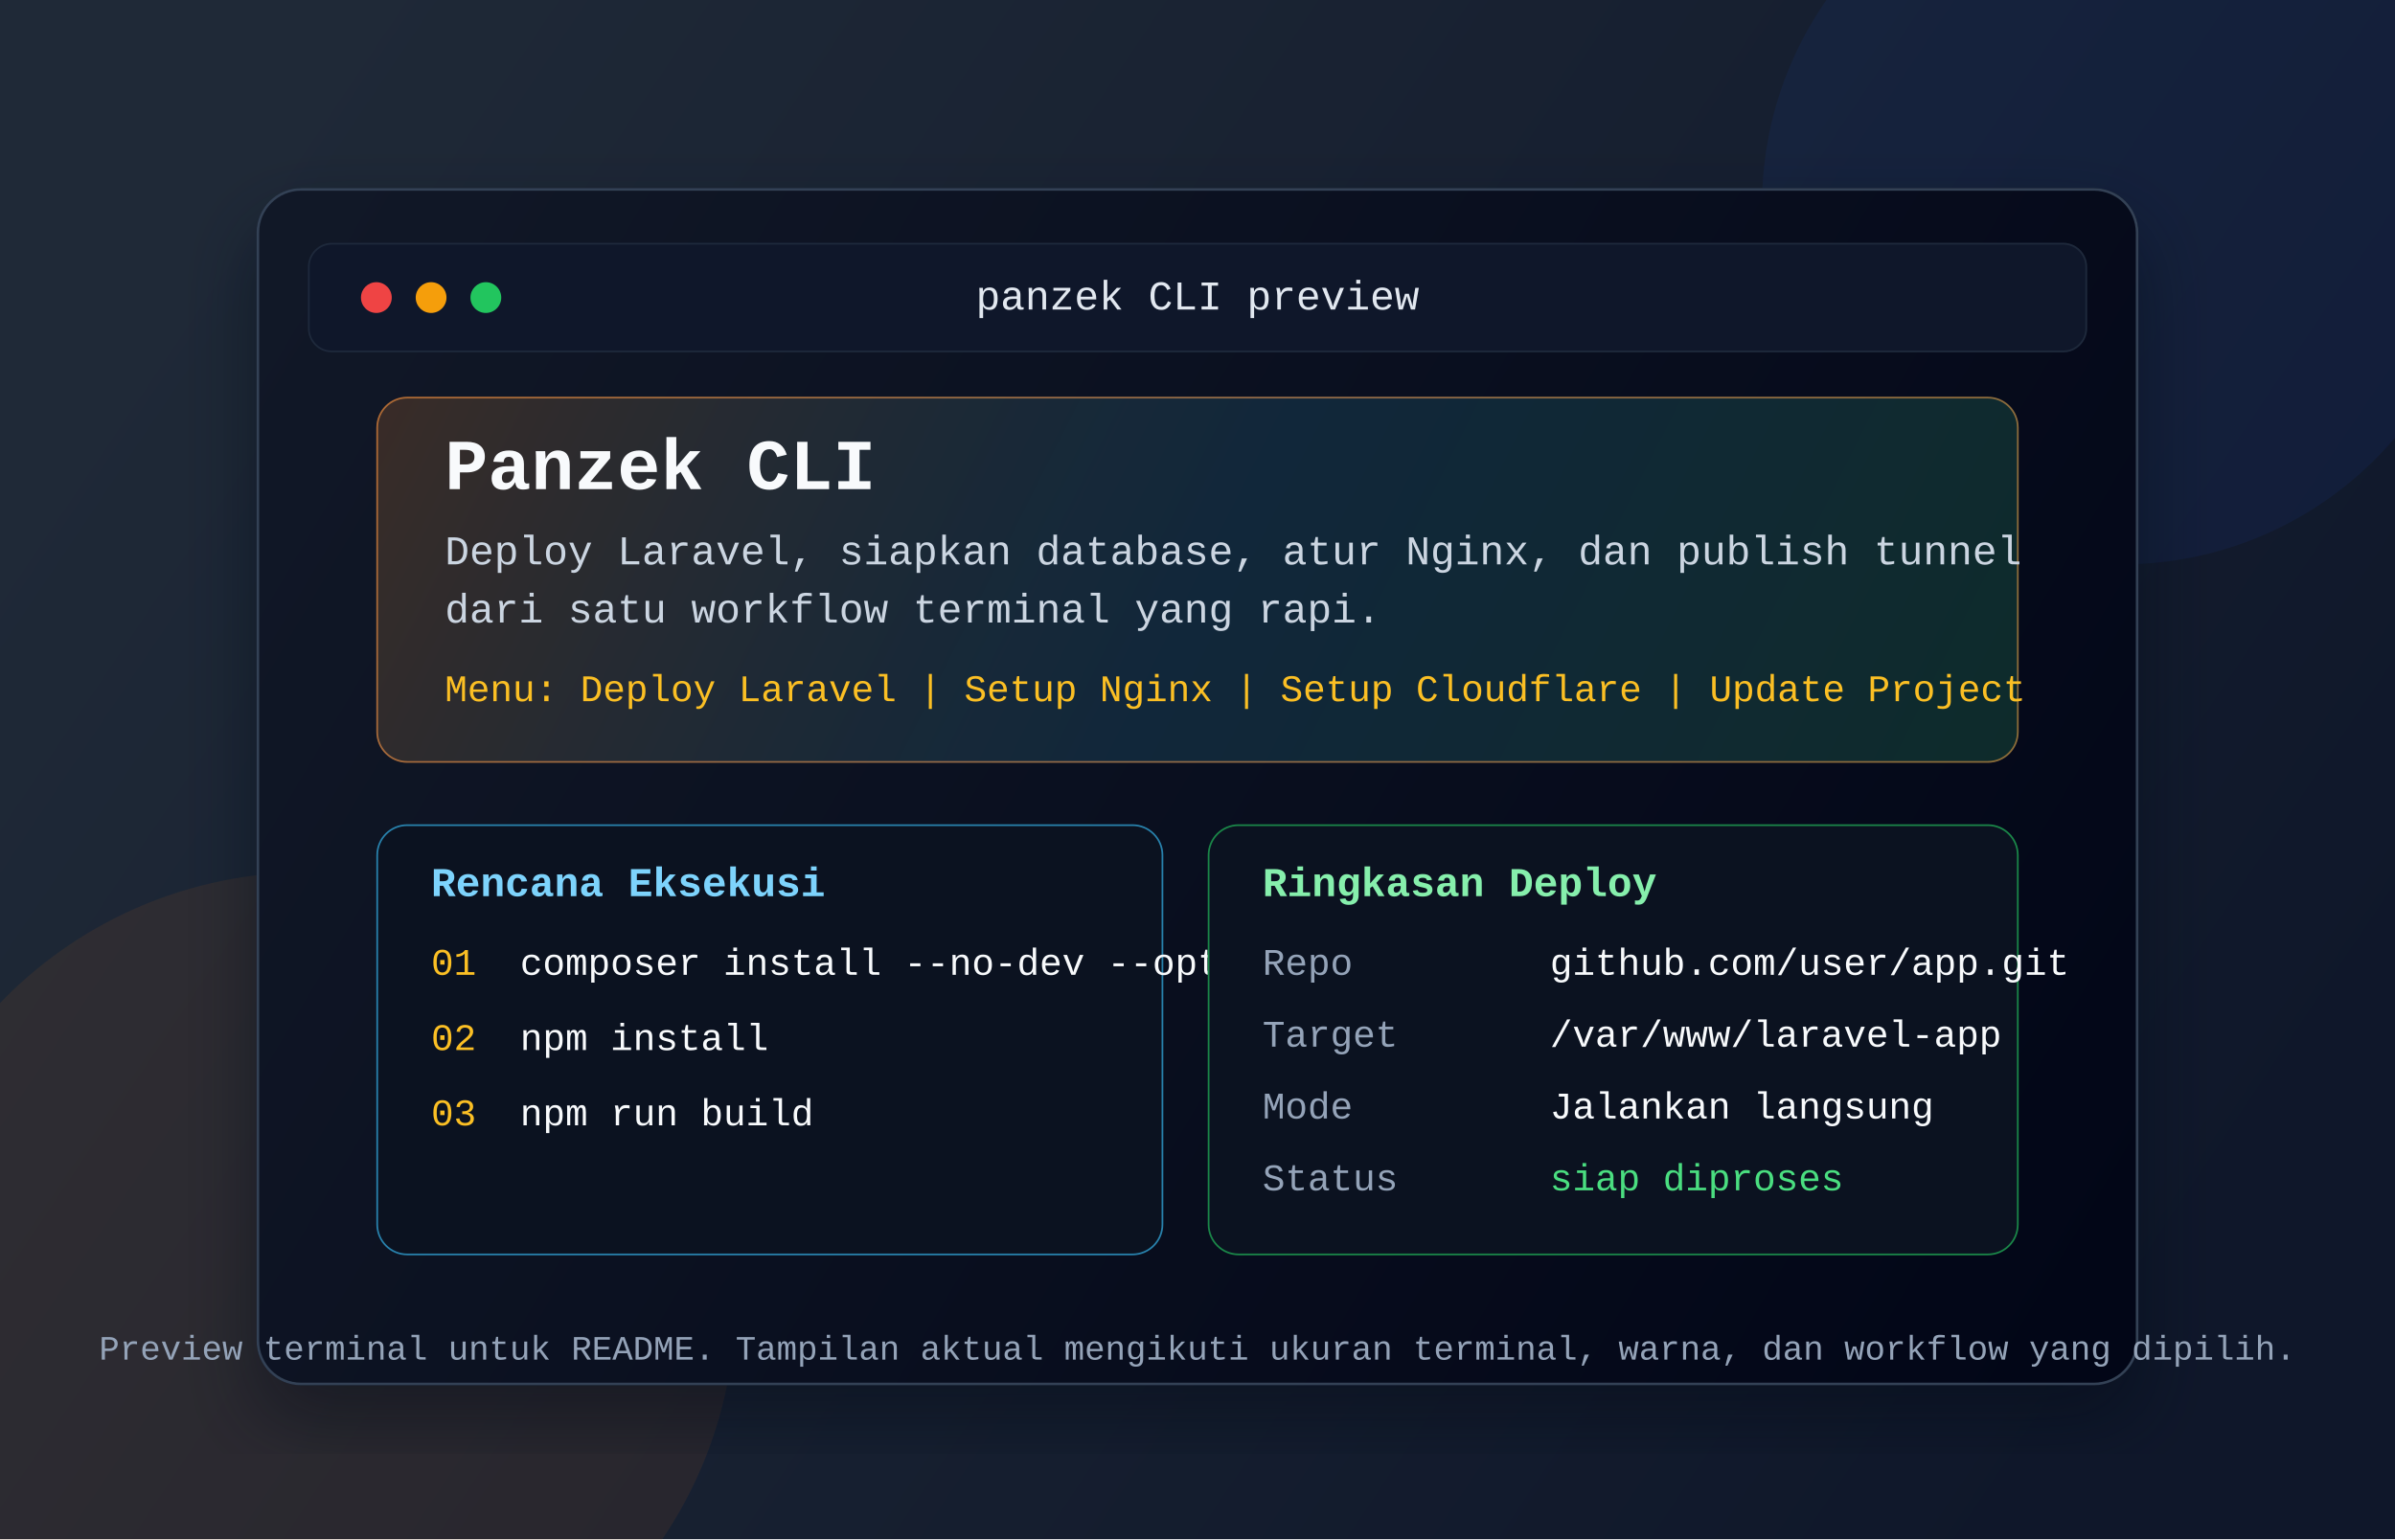
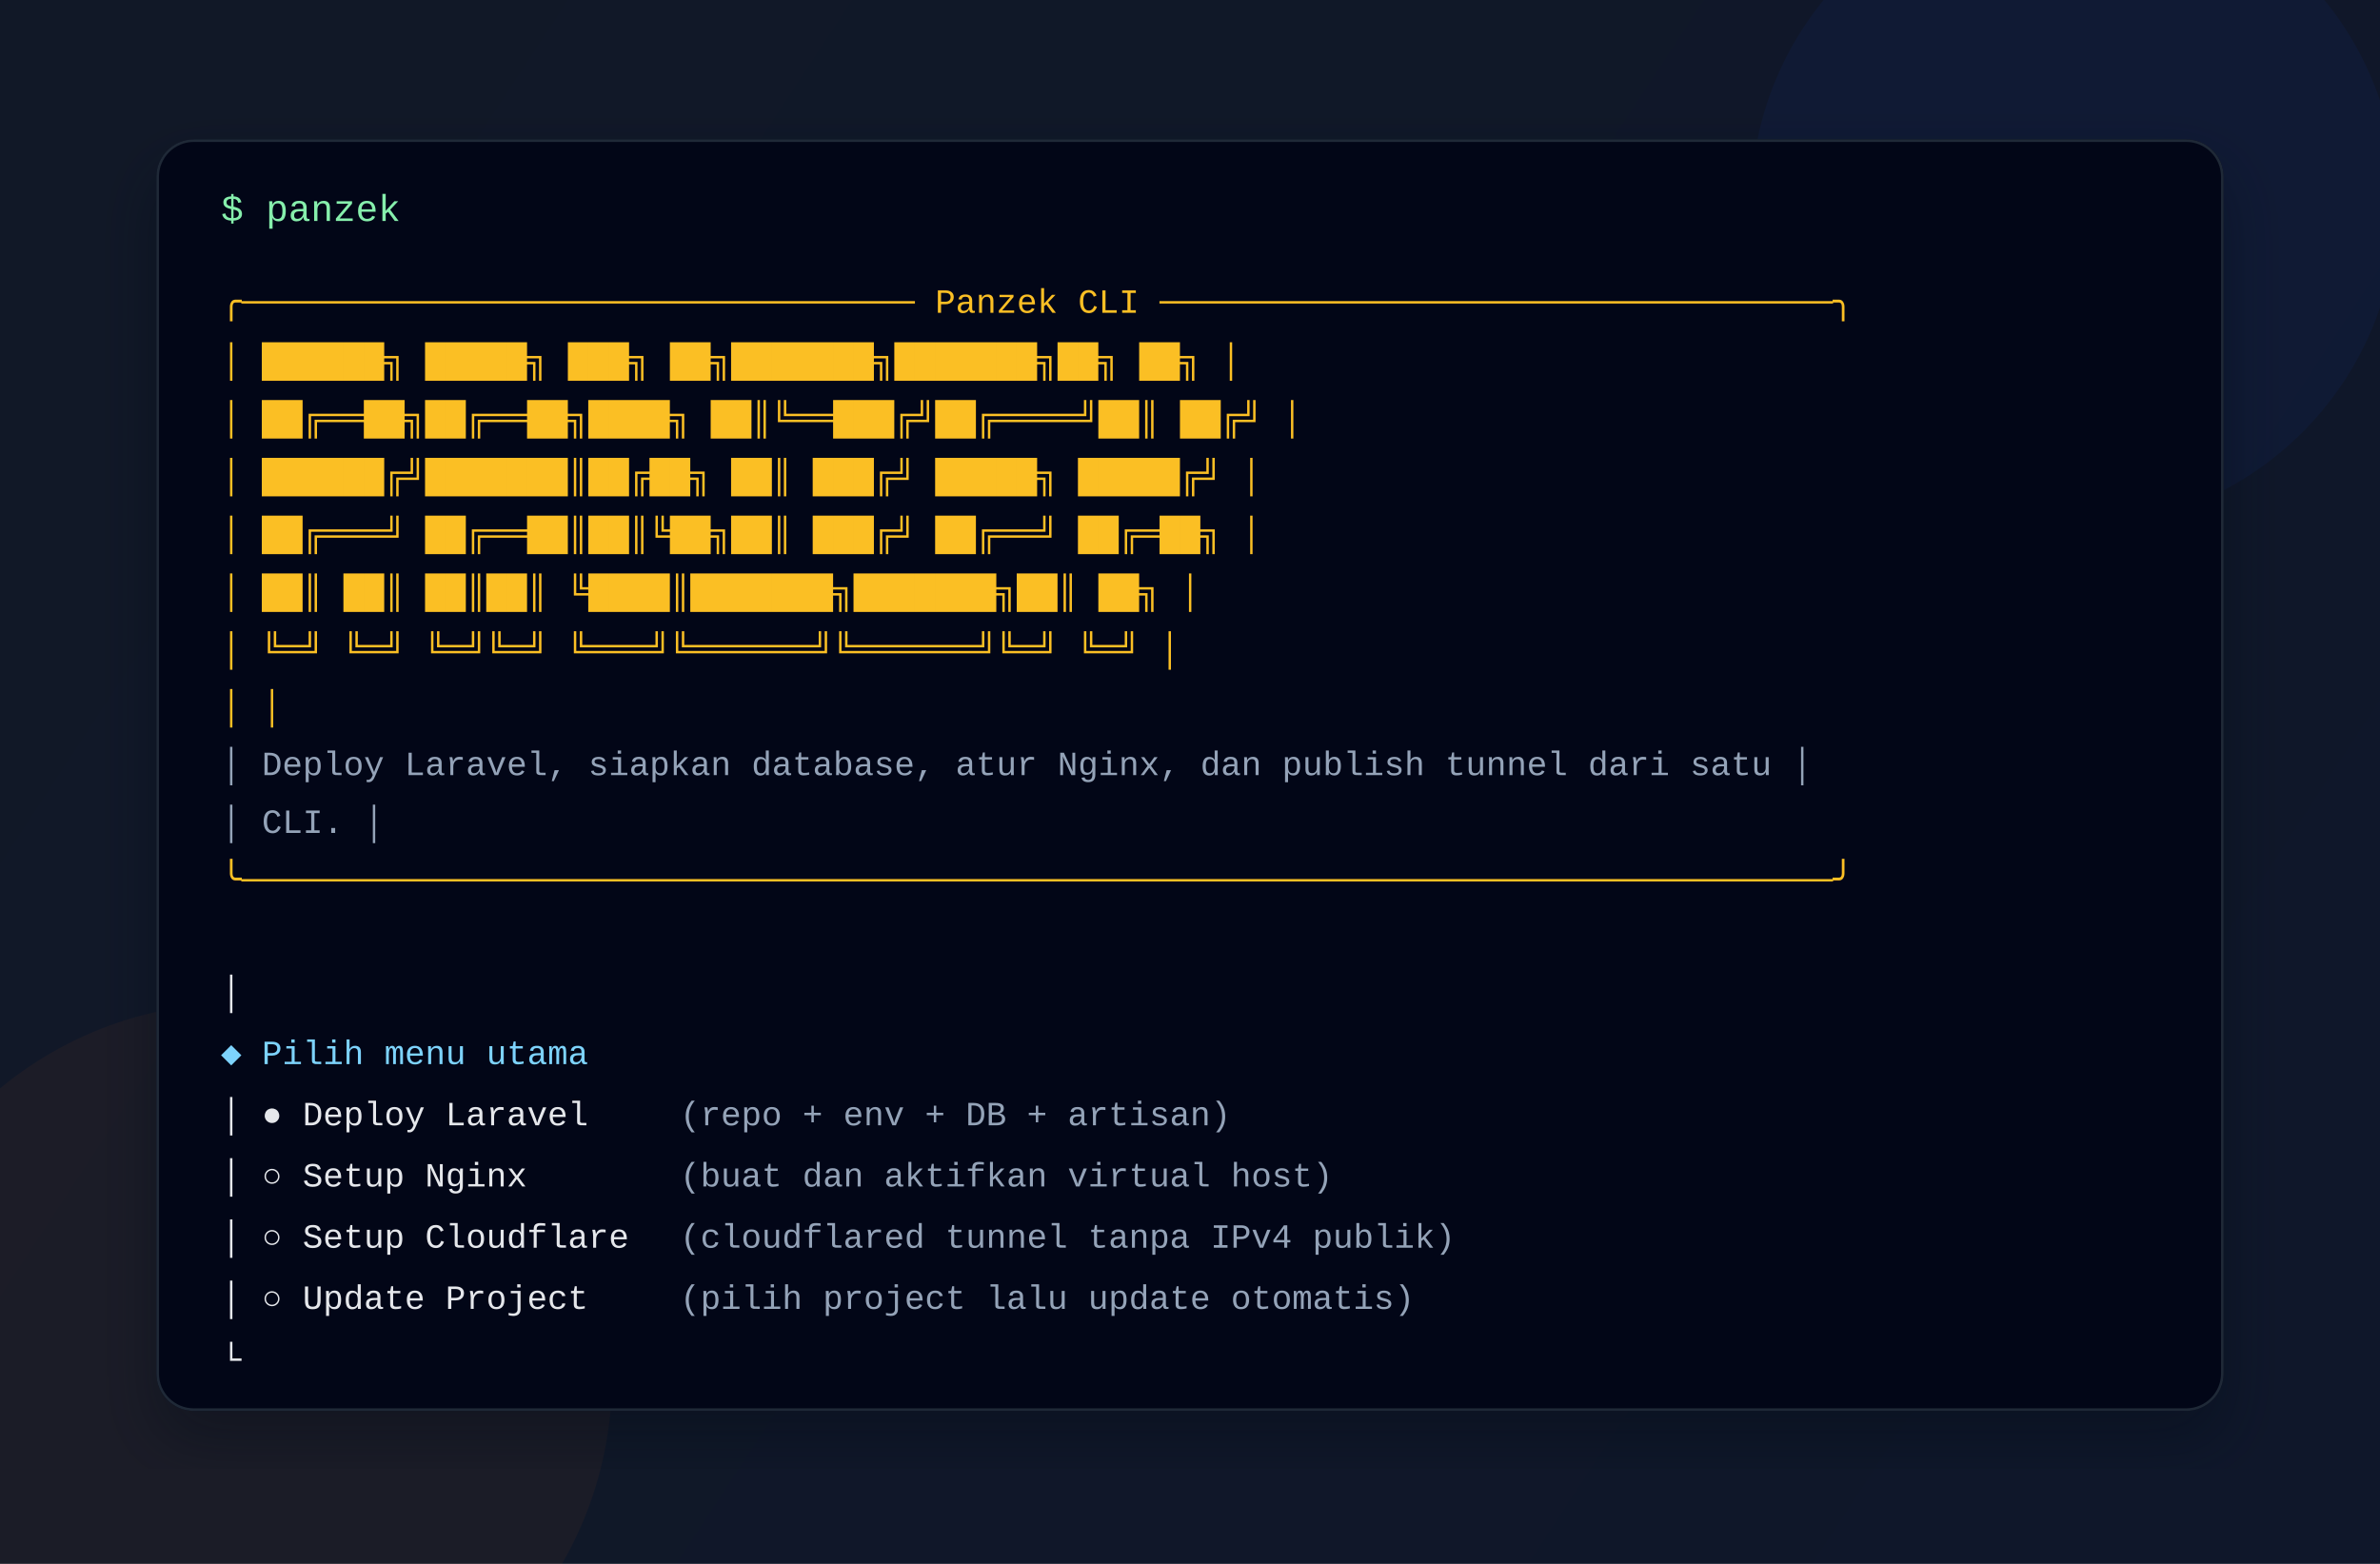
- <svg xmlns="http://www.w3.org/2000/svg" width="1400" height="900" viewBox="0 0 1400 900" fill="none">
+ <svg xmlns="http://www.w3.org/2000/svg" width="1400" height="920" viewBox="0 0 1400 920" fill="none">
  <defs>
-     <linearGradient id="bg" x1="140" y1="80" x2="1240" y2="820" gradientUnits="userSpaceOnUse">
-       <stop stop-color="#1f2937" />
+     <linearGradient id="bg" x1="0" y1="0" x2="1400" y2="920" gradientUnits="userSpaceOnUse">
+       <stop stop-color="#111827" />
      <stop offset="1" stop-color="#0f172a" />
    </linearGradient>
-     <linearGradient id="panel" x1="170" y1="130" x2="1230" y2="760" gradientUnits="userSpaceOnUse">
-       <stop stop-color="#111827" />
-       <stop offset="1" stop-color="#020617" />
-     </linearGradient>
-     <linearGradient id="glow" x1="225" y1="185" x2="1130" y2="640" gradientUnits="userSpaceOnUse">
-       <stop stop-color="#fb923c" stop-opacity="0.2" />
-       <stop offset="0.5" stop-color="#38bdf8" stop-opacity="0.12" />
-       <stop offset="1" stop-color="#22c55e" stop-opacity="0.14" />
-     </linearGradient>
-     <filter id="shadow" x="110" y="70" width="1180" height="780" filterUnits="userSpaceOnUse" color-interpolation-filters="sRGB">
+     <filter id="shadow" x="56" y="56" width="1288" height="808" filterUnits="userSpaceOnUse" color-interpolation-filters="sRGB">
      <feFlood flood-opacity="0" result="BackgroundImageFix" />
      <feColorMatrix in="SourceAlpha" type="matrix" values="0 0 0 0 0 0 0 0 0 0 0 0 0 0 0 0 0 0 127 0" result="hardAlpha" />
-       <feOffset dy="22" />
-       <feGaussianBlur stdDeviation="22" />
-       <feColorMatrix type="matrix" values="0 0 0 0 0.008 0 0 0 0 0.039 0 0 0 0 0.086 0 0 0 0.45 0" />
+       <feOffset dy="18" />
+       <feGaussianBlur stdDeviation="18" />
+       <feColorMatrix type="matrix" values="0 0 0 0 0.008 0 0 0 0 0.039 0 0 0 0 0.086 0 0 0 0.38 0" />
      <feBlend mode="normal" in2="BackgroundImageFix" result="effect1_dropShadow_1_1" />
      <feBlend mode="normal" in="SourceGraphic" in2="effect1_dropShadow_1_1" result="shape" />
    </filter>
+     <style>
+       .mono { font-family: "SFMono-Regular", Menlo, Monaco, Consolas, "Liberation Mono", monospace; white-space: pre; }
+       .amber { fill: #fbbf24; }
+       .cyan { fill: #7dd3fc; }
+       .white { fill: #e5e7eb; }
+       .muted { fill: #94a3b8; }
+       .green { fill: #86efac; }
+     </style>
  </defs>
-   <rect width="1400" height="900" fill="url(#bg)" />
-   <circle cx="1240" cy="120" r="210" fill="#1d4ed8" fill-opacity="0.08" />
-   <circle cx="180" cy="760" r="250" fill="#f97316" fill-opacity="0.08" />
+   <rect width="1400" height="920" fill="url(#bg)" />
+   <circle cx="1220" cy="120" r="190" fill="#1d4ed8" fill-opacity="0.06" />
+   <circle cx="140" cy="810" r="220" fill="#f97316" fill-opacity="0.05" />
  <g filter="url(#shadow)">
-     <rect x="150" y="110" width="1100" height="700" rx="26" fill="url(#panel)" />
-     <rect x="150.75" y="110.75" width="1098.5" height="698.5" rx="25.25" stroke="#334155" stroke-width="1.5" />
+     <rect x="92" y="82" width="1216" height="748" rx="22" fill="#020617" />
+     <rect x="92.75" y="82.75" width="1214.5" height="746.5" rx="21.25" stroke="#1f2937" stroke-width="1.5" />
  </g>
-   <rect x="180" y="142" width="1040" height="64" rx="14" fill="#0f172a" />
-   <rect x="180.5" y="142.5" width="1039" height="63" rx="13.5" stroke="#1e293b" />
-   <circle cx="220" cy="174" r="9" fill="#ef4444" />
-   <circle cx="252" cy="174" r="9" fill="#f59e0b" />
-   <circle cx="284" cy="174" r="9" fill="#22c55e" />
-   <text x="700" y="181" fill="#e2e8f0" font-family="ui-monospace, SFMono-Regular, Menlo, Monaco, Consolas, Liberation Mono, monospace" font-size="24" text-anchor="middle">panzek CLI preview</text>
-   <rect x="220" y="232" width="960" height="214" rx="18" fill="#0b1220" />
-   <rect x="220.5" y="232.5" width="959" height="213" rx="17.5" stroke="#fb923c" stroke-opacity="0.6" />
-   <rect x="220" y="232" width="960" height="214" rx="18" fill="url(#glow)" />
-   <text x="260" y="286" fill="#f8fafc" font-family="ui-monospace, SFMono-Regular, Menlo, Monaco, Consolas, Liberation Mono, monospace" font-size="42" font-weight="700">Panzek CLI</text>
-   <text x="260" y="330" fill="#cbd5e1" font-family="ui-monospace, SFMono-Regular, Menlo, Monaco, Consolas, Liberation Mono, monospace" font-size="24">Deploy Laravel, siapkan database, atur Nginx, dan publish tunnel</text>
-   <text x="260" y="364" fill="#cbd5e1" font-family="ui-monospace, SFMono-Regular, Menlo, Monaco, Consolas, Liberation Mono, monospace" font-size="24">dari satu workflow terminal yang rapi.</text>
-   <text x="260" y="410" fill="#fbbf24" font-family="ui-monospace, SFMono-Regular, Menlo, Monaco, Consolas, Liberation Mono, monospace" font-size="22">Menu: Deploy Laravel | Setup Nginx | Setup Cloudflare | Update Project</text>
-   <rect x="220" y="482" width="460" height="252" rx="18" fill="#0b1220" />
-   <rect x="220.5" y="482.5" width="459" height="251" rx="17.5" stroke="#38bdf8" stroke-opacity="0.65" />
-   <text x="252" y="524" fill="#7dd3fc" font-family="ui-monospace, SFMono-Regular, Menlo, Monaco, Consolas, Liberation Mono, monospace" font-size="24" font-weight="700">Rencana Eksekusi</text>
-   <text x="252" y="570" fill="#fbbf24" font-family="ui-monospace, SFMono-Regular, Menlo, Monaco, Consolas, Liberation Mono, monospace" font-size="22">01</text>
-   <text x="304" y="570" fill="#f8fafc" font-family="ui-monospace, SFMono-Regular, Menlo, Monaco, Consolas, Liberation Mono, monospace" font-size="22">composer install --no-dev --optimize-autoloader</text>
-   <text x="252" y="614" fill="#fbbf24" font-family="ui-monospace, SFMono-Regular, Menlo, Monaco, Consolas, Liberation Mono, monospace" font-size="22">02</text>
-   <text x="304" y="614" fill="#f8fafc" font-family="ui-monospace, SFMono-Regular, Menlo, Monaco, Consolas, Liberation Mono, monospace" font-size="22">npm install</text>
-   <text x="252" y="658" fill="#fbbf24" font-family="ui-monospace, SFMono-Regular, Menlo, Monaco, Consolas, Liberation Mono, monospace" font-size="22">03</text>
-   <text x="304" y="658" fill="#f8fafc" font-family="ui-monospace, SFMono-Regular, Menlo, Monaco, Consolas, Liberation Mono, monospace" font-size="22">npm run build</text>
-   <rect x="706" y="482" width="474" height="252" rx="18" fill="#0b1220" />
-   <rect x="706.5" y="482.5" width="473" height="251" rx="17.5" stroke="#22c55e" stroke-opacity="0.65" />
-   <text x="738" y="524" fill="#86efac" font-family="ui-monospace, SFMono-Regular, Menlo, Monaco, Consolas, Liberation Mono, monospace" font-size="24" font-weight="700">Ringkasan Deploy</text>
-   <text x="738" y="570" fill="#94a3b8" font-family="ui-monospace, SFMono-Regular, Menlo, Monaco, Consolas, Liberation Mono, monospace" font-size="22">Repo</text>
-   <text x="906" y="570" fill="#f8fafc" font-family="ui-monospace, SFMono-Regular, Menlo, Monaco, Consolas, Liberation Mono, monospace" font-size="22">github.com/user/app.git</text>
-   <text x="738" y="612" fill="#94a3b8" font-family="ui-monospace, SFMono-Regular, Menlo, Monaco, Consolas, Liberation Mono, monospace" font-size="22">Target</text>
-   <text x="906" y="612" fill="#f8fafc" font-family="ui-monospace, SFMono-Regular, Menlo, Monaco, Consolas, Liberation Mono, monospace" font-size="22">/var/www/laravel-app</text>
-   <text x="738" y="654" fill="#94a3b8" font-family="ui-monospace, SFMono-Regular, Menlo, Monaco, Consolas, Liberation Mono, monospace" font-size="22">Mode</text>
-   <text x="906" y="654" fill="#f8fafc" font-family="ui-monospace, SFMono-Regular, Menlo, Monaco, Consolas, Liberation Mono, monospace" font-size="22">Jalankan langsung</text>
-   <text x="738" y="696" fill="#94a3b8" font-family="ui-monospace, SFMono-Regular, Menlo, Monaco, Consolas, Liberation Mono, monospace" font-size="22">Status</text>
-   <text x="906" y="696" fill="#4ade80" font-family="ui-monospace, SFMono-Regular, Menlo, Monaco, Consolas, Liberation Mono, monospace" font-size="22">siap diproses</text>
-   <text x="700" y="795" fill="#94a3b8" font-family="ui-monospace, SFMono-Regular, Menlo, Monaco, Consolas, Liberation Mono, monospace" font-size="20" text-anchor="middle">Preview terminal untuk README. Tampilan aktual mengikuti ukuran terminal, warna, dan workflow yang dipilih.</text>
+   <text x="130" y="130" class="mono green" font-size="22">$ panzek</text>
+   <text x="130" y="184" class="mono amber" font-size="20">╭───────────────────────────────── Panzek CLI ─────────────────────────────────╮</text>
+   <text x="130" y="218" class="mono amber" font-size="20">│  ██████╗  █████╗ ███╗   ██╗███████╗███████╗██╗  ██╗                          │</text>
+   <text x="130" y="252" class="mono amber" font-size="20">│  ██╔══██╗██╔══██╗████╗  ██║╚══███╔╝██╔════╝██║ ██╔╝                          │</text>
+   <text x="130" y="286" class="mono amber" font-size="20">│  ██████╔╝███████║██╔██╗ ██║  ███╔╝ █████╗  █████╔╝                           │</text>
+   <text x="130" y="320" class="mono amber" font-size="20">│  ██╔═══╝ ██╔══██║██║╚██╗██║ ███╔╝  ██╔══╝  ██╔═██╗                           │</text>
+   <text x="130" y="354" class="mono amber" font-size="20">│  ██║     ██║  ██║██║ ╚████║███████╗███████╗██║  ██╗                          │</text>
+   <text x="130" y="388" class="mono amber" font-size="20">│  ╚═╝     ╚═╝  ╚═╝╚═╝  ╚═══╝╚══════╝╚══════╝╚═╝  ╚═╝                          │</text>
+   <text x="130" y="422" class="mono amber" font-size="20">│                                                                              │</text>
+   <text x="130" y="456" class="mono muted" font-size="20">│  Deploy Laravel, siapkan database, atur Nginx, dan publish tunnel dari satu  │</text>
+   <text x="130" y="490" class="mono muted" font-size="20">│  CLI.                                                                        │</text>
+   <text x="130" y="524" class="mono amber" font-size="20">╰──────────────────────────────────────────────────────────────────────────────╯</text>
+   <text x="130" y="590" class="mono white" font-size="20">│</text>
+   <text x="130" y="626" class="mono cyan" font-size="20">◆  Pilih menu utama</text>
+   <text x="130" y="662" class="mono white" font-size="20">│  ● Deploy Laravel</text>
+   <text x="400" y="662" class="mono muted" font-size="20">(repo + env + DB + artisan)</text>
+   <text x="130" y="698" class="mono white" font-size="20">│  ○ Setup Nginx</text>
+   <text x="400" y="698" class="mono muted" font-size="20">(buat dan aktifkan virtual host)</text>
+   <text x="130" y="734" class="mono white" font-size="20">│  ○ Setup Cloudflare</text>
+   <text x="400" y="734" class="mono muted" font-size="20">(cloudflared tunnel tanpa IPv4 publik)</text>
+   <text x="130" y="770" class="mono white" font-size="20">│  ○ Update Project</text>
+   <text x="400" y="770" class="mono muted" font-size="20">(pilih project lalu update otomatis)</text>
+   <text x="130" y="806" class="mono white" font-size="20">└</text>
</svg>
